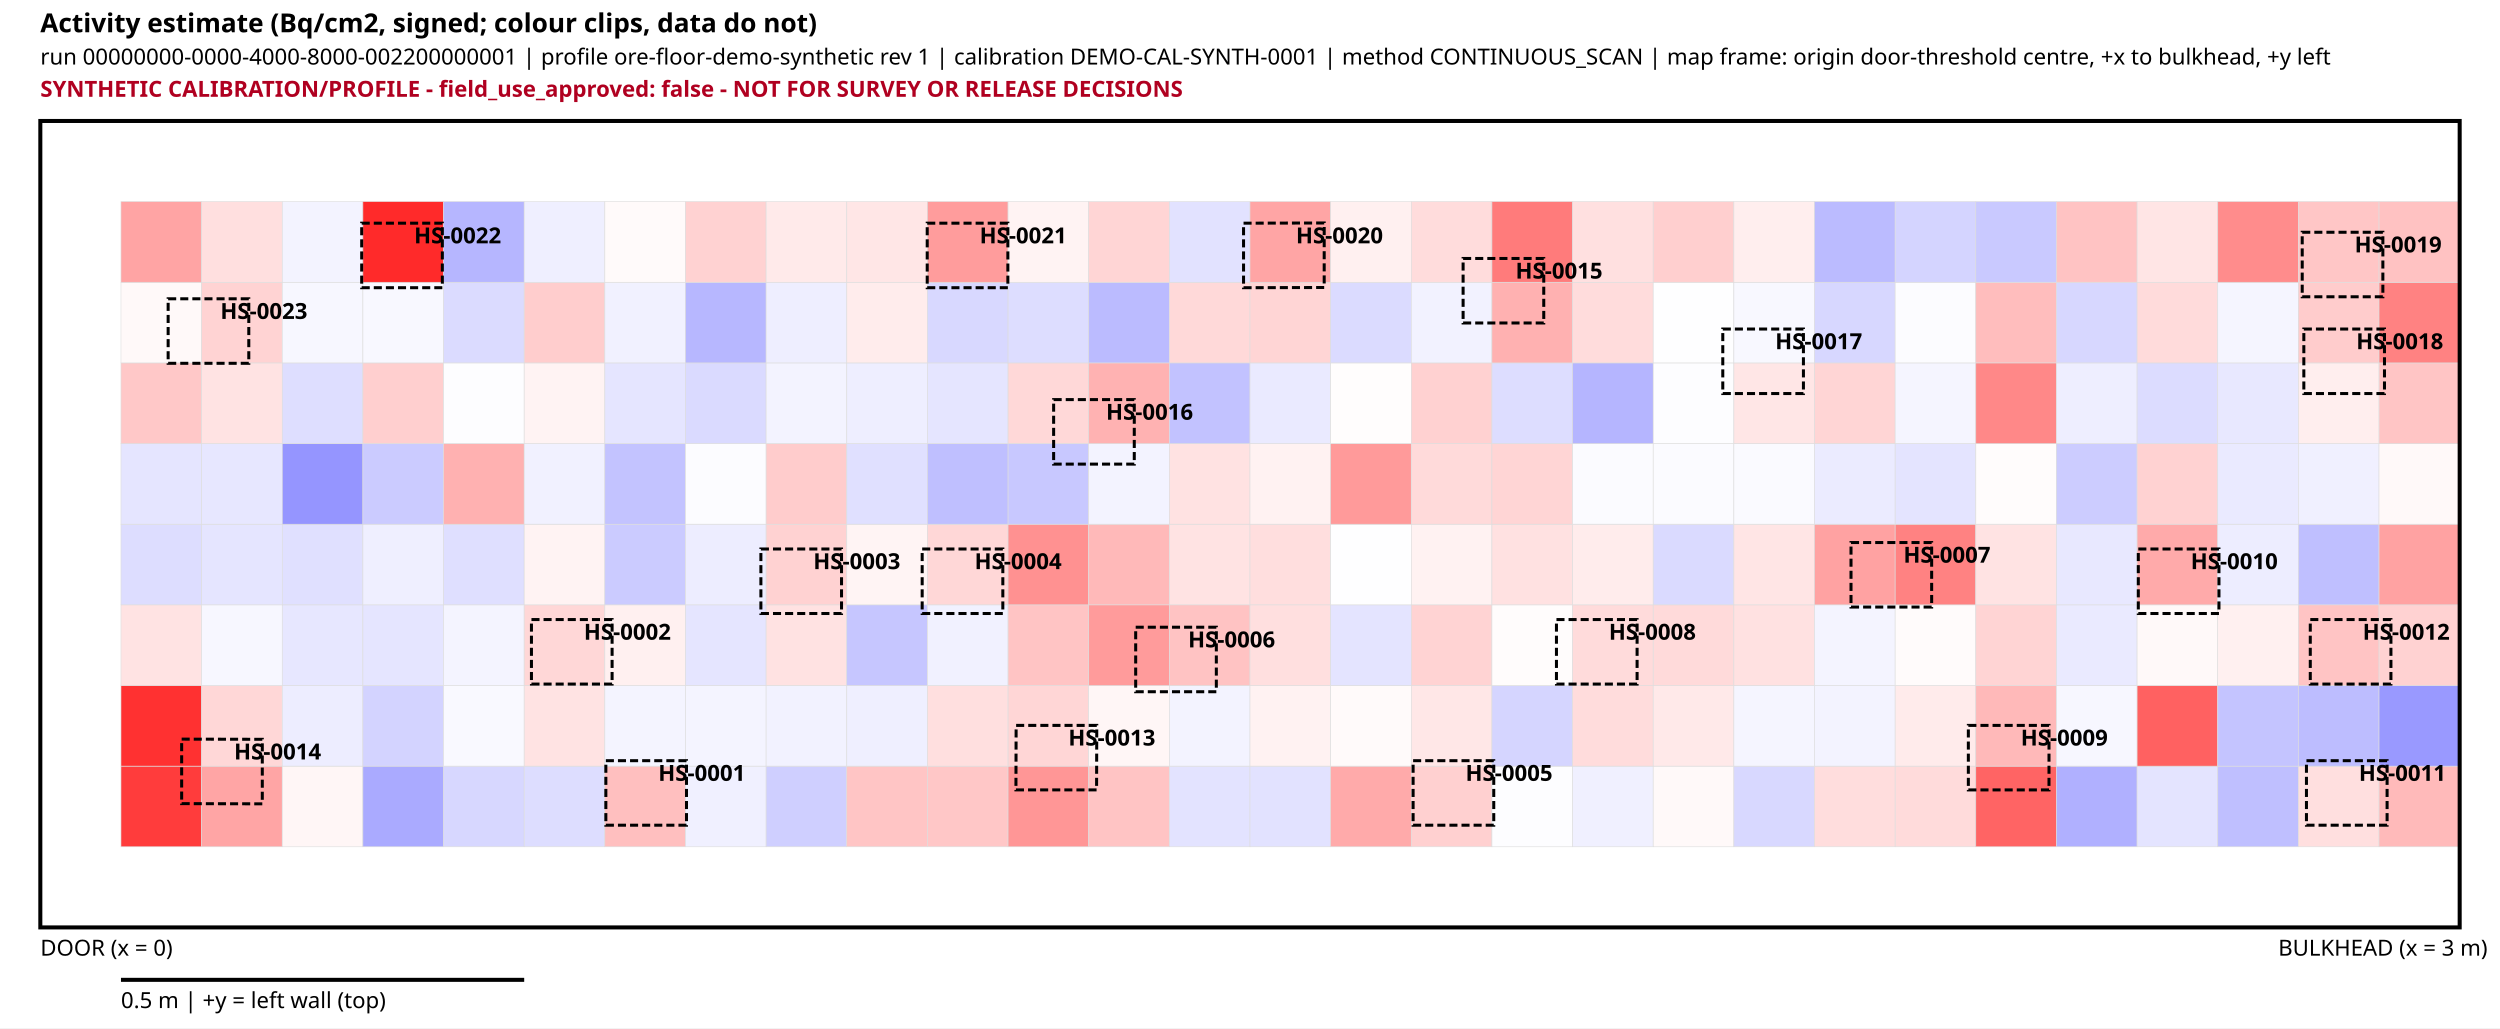
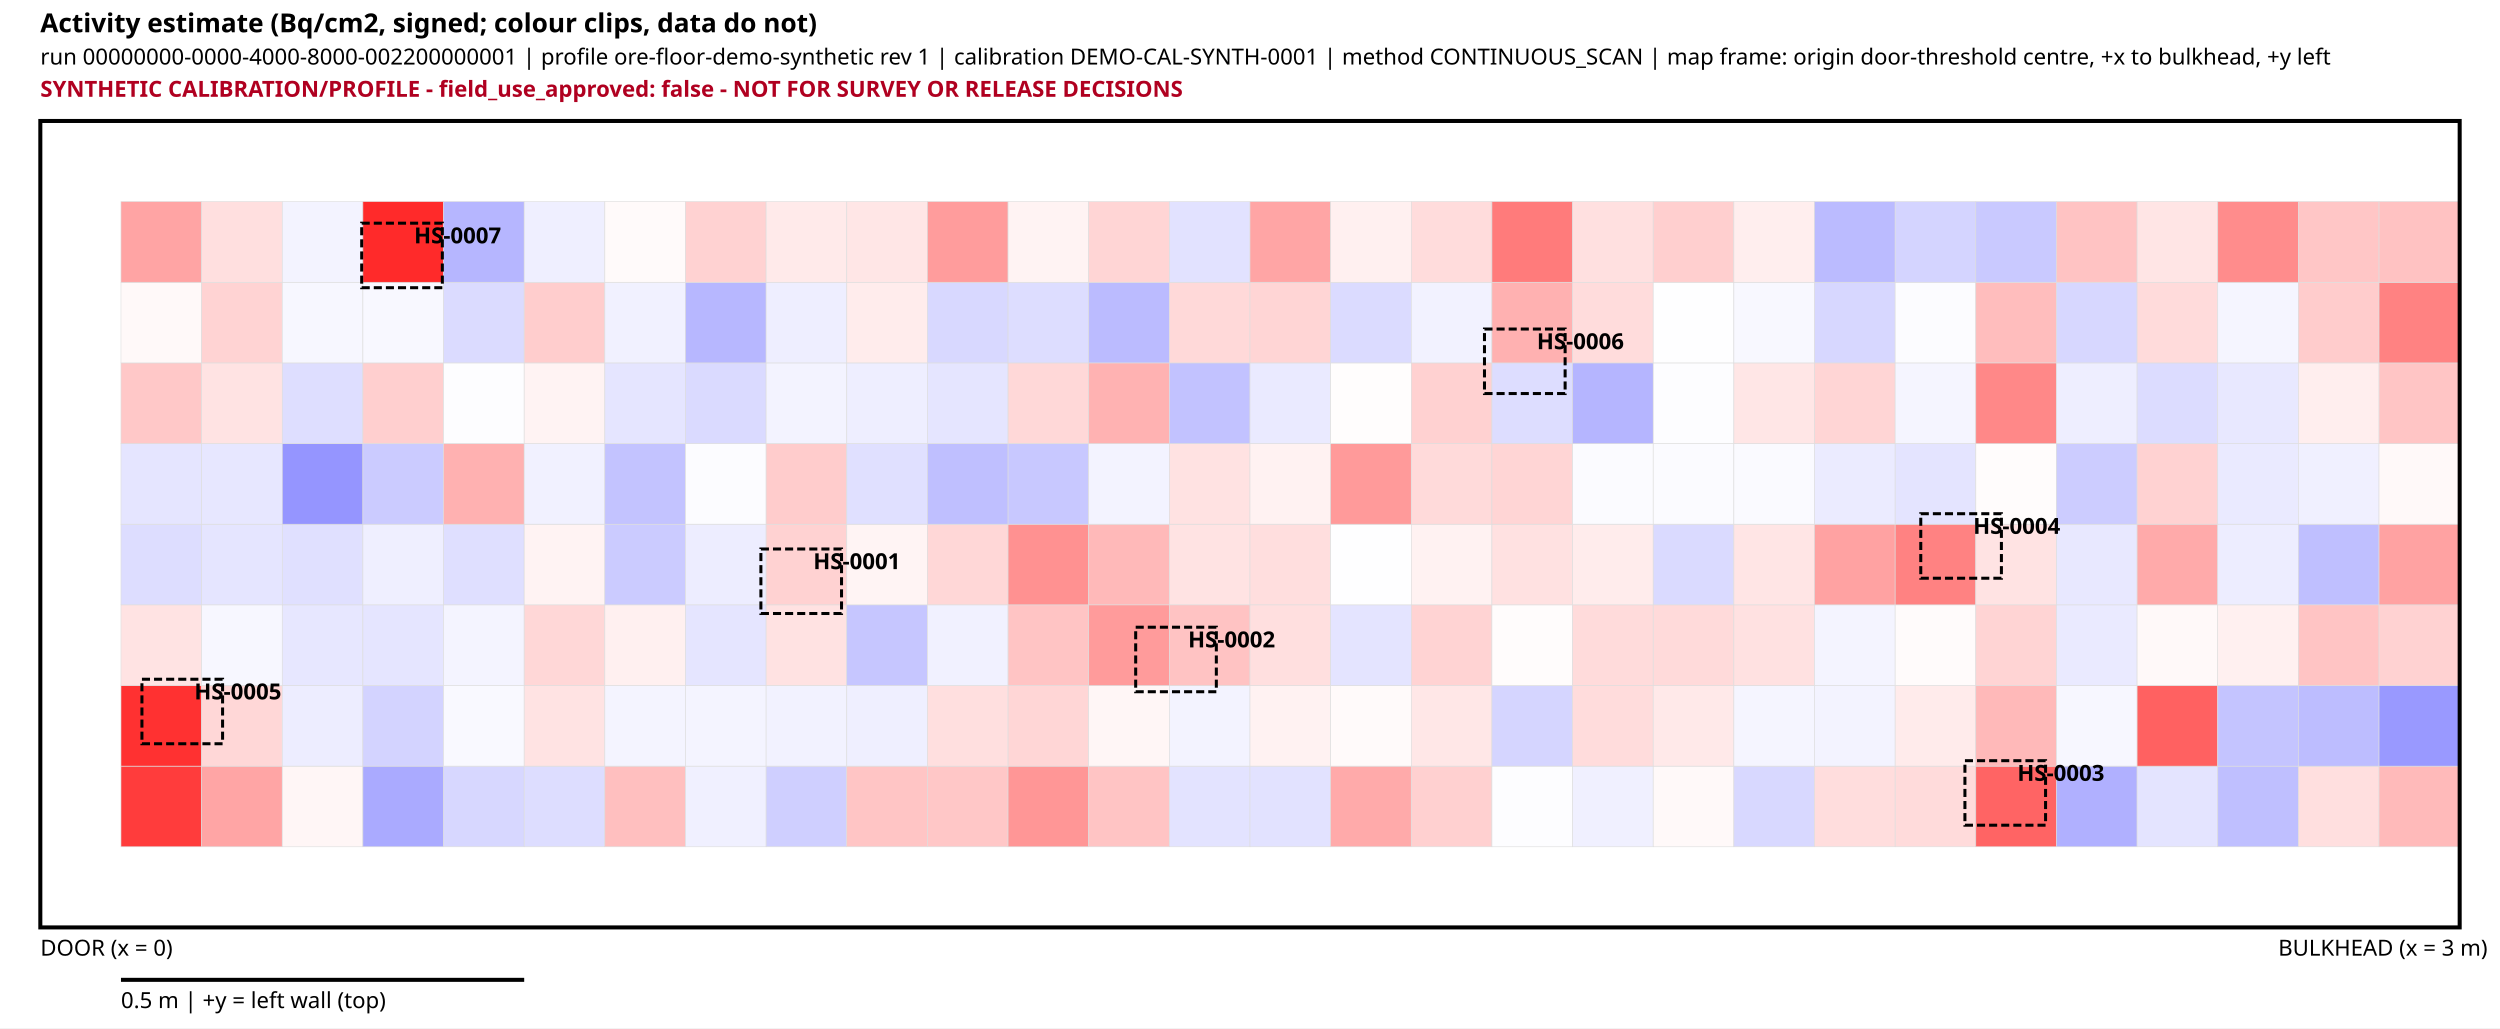
<svg xmlns="http://www.w3.org/2000/svg" width="1240" height="510" viewBox="0 0 1240 510" font-family="sans-serif" font-size="11">
  <defs>
    <pattern id="p-UNVISITED" width="8" height="8" patternUnits="userSpaceOnUse">
      <rect width="8" height="8" fill="#fff" />
      <path d="M0 8L8 0" stroke="#888" stroke-width="1" />
    </pattern>
    <pattern id="p-INVALID_DATA" width="8" height="8" patternUnits="userSpaceOnUse">
      <rect width="8" height="8" fill="#f6d5d5" />
      <path d="M0 0L8 8M0 8L8 0" stroke="#c83c3c" stroke-width="1" />
    </pattern>
    <pattern id="p-INSUFFICIENT_SENSITIVITY" width="6" height="6" patternUnits="userSpaceOnUse">
      <rect width="6" height="6" fill="#fdebc8" />
      <circle cx="3" cy="3" r="1.2" fill="#b9770e" />
    </pattern>
    <pattern id="p-BLOCKED" width="8" height="8" patternUnits="userSpaceOnUse">
      <rect width="8" height="8" fill="#e4dcf0" />
      <path d="M0 4H8" stroke="#785aa0" stroke-width="2" />
    </pattern>
    <pattern id="p-EXCLUDED" width="8" height="8" patternUnits="userSpaceOnUse">
      <rect width="8" height="8" fill="#5a5a5a" />
    </pattern>
    <pattern id="p-ACCEPTABLE" width="8" height="8" patternUnits="userSpaceOnUse">
      <rect width="8" height="8" fill="#2e8b57" />
    </pattern>
  </defs>
  <rect width="1240" height="510" fill="#fff" />
  <text x="20" y="16" font-size="13" font-weight="bold">Activity estimate (Bq/cm2, signed; colour clips, data do not)</text>
  <text x="20" y="32">run 00000000-0000-4000-8000-002200000001 | profile ore-floor-demo-synthetic rev 1 | calibration DEMO-CAL-SYNTH-0001 | method CONTINUOUS_SCAN | map frame: origin door-threshold centre, +x to bulkhead, +y left</text>
  <text x="20" y="48" fill="#b00020" font-weight="bold">SYNTHETIC CALIBRATION/PROFILE - field_use_approved: false - NOT FOR SURVEY OR RELEASE DECISIONS</text>
  <rect x="60.0" y="380.0" width="40.0" height="40.0" fill="rgb(255, 60, 60)" stroke="#ddd" stroke-width="0.3" />
  <rect x="100.0" y="380.0" width="40.0" height="40.0" fill="rgb(255, 165, 165)" stroke="#ddd" stroke-width="0.3" />
  <rect x="140.0" y="380.0" width="40.0" height="40.0" fill="rgb(255, 246, 246)" stroke="#ddd" stroke-width="0.3" />
  <rect x="180.0" y="380.0" width="40.0" height="40.0" fill="rgb(170, 170, 255)" stroke="#ddd" stroke-width="0.3" />
  <rect x="220.0" y="380.0" width="40.0" height="40.0" fill="rgb(215, 215, 255)" stroke="#ddd" stroke-width="0.3" />
  <rect x="260.0" y="380.0" width="40.0" height="40.0" fill="rgb(221, 221, 255)" stroke="#ddd" stroke-width="0.3" />
  <rect x="300.0" y="380.0" width="40.0" height="40.0" fill="rgb(255, 191, 191)" stroke="#ddd" stroke-width="0.3" />
  <rect x="340.0" y="380.0" width="40.0" height="40.0" fill="rgb(240, 240, 255)" stroke="#ddd" stroke-width="0.3" />
  <rect x="380.0" y="380.0" width="40.0" height="40.0" fill="rgb(207, 207, 255)" stroke="#ddd" stroke-width="0.3" />
  <rect x="420.0" y="380.0" width="40.0" height="40.0" fill="rgb(255, 197, 197)" stroke="#ddd" stroke-width="0.3" />
  <rect x="460.0" y="380.0" width="40.0" height="40.0" fill="rgb(255, 199, 199)" stroke="#ddd" stroke-width="0.3" />
  <rect x="500.0" y="380.0" width="40.0" height="40.0" fill="rgb(255, 150, 150)" stroke="#ddd" stroke-width="0.3" />
  <rect x="540.0" y="380.0" width="40.0" height="40.0" fill="rgb(255, 196, 196)" stroke="#ddd" stroke-width="0.3" />
  <rect x="580.0" y="380.0" width="40.0" height="40.0" fill="rgb(227, 227, 255)" stroke="#ddd" stroke-width="0.3" />
  <rect x="620.0" y="380.0" width="40.0" height="40.0" fill="rgb(226, 226, 255)" stroke="#ddd" stroke-width="0.3" />
  <rect x="660.0" y="380.0" width="40.0" height="40.0" fill="rgb(255, 170, 170)" stroke="#ddd" stroke-width="0.3" />
  <rect x="700.0" y="380.0" width="40.0" height="40.0" fill="rgb(255, 208, 208)" stroke="#ddd" stroke-width="0.3" />
  <rect x="740.0" y="380.0" width="40.0" height="40.0" fill="rgb(253, 253, 255)" stroke="#ddd" stroke-width="0.3" />
  <rect x="780.0" y="380.0" width="40.0" height="40.0" fill="rgb(240, 240, 255)" stroke="#ddd" stroke-width="0.3" />
  <rect x="820.0" y="380.0" width="40.0" height="40.0" fill="rgb(255, 249, 249)" stroke="#ddd" stroke-width="0.3" />
  <rect x="860.0" y="380.0" width="40.0" height="40.0" fill="rgb(216, 216, 255)" stroke="#ddd" stroke-width="0.3" />
  <rect x="900.0" y="380.0" width="40.0" height="40.0" fill="rgb(255, 221, 221)" stroke="#ddd" stroke-width="0.3" />
  <rect x="940.0" y="380.0" width="40.0" height="40.0" fill="rgb(255, 219, 219)" stroke="#ddd" stroke-width="0.3" />
  <rect x="980.0" y="380.0" width="40.0" height="40.0" fill="rgb(255, 100, 100)" stroke="#ddd" stroke-width="0.3" />
  <rect x="1020.0" y="380.0" width="40.0" height="40.0" fill="rgb(176, 176, 255)" stroke="#ddd" stroke-width="0.3" />
  <rect x="1060.0" y="380.0" width="40.0" height="40.0" fill="rgb(228, 228, 255)" stroke="#ddd" stroke-width="0.3" />
  <rect x="1100.0" y="380.0" width="40.0" height="40.0" fill="rgb(191, 191, 255)" stroke="#ddd" stroke-width="0.3" />
  <rect x="1140.0" y="380.0" width="40.0" height="40.0" fill="rgb(255, 223, 223)" stroke="#ddd" stroke-width="0.3" />
  <rect x="1180.0" y="380.0" width="40.0" height="40.0" fill="rgb(255, 186, 186)" stroke="#ddd" stroke-width="0.3" />
  <rect x="60.0" y="340.0" width="40.0" height="40.0" fill="rgb(255, 49, 49)" stroke="#ddd" stroke-width="0.3" />
  <rect x="100.0" y="340.0" width="40.0" height="40.0" fill="rgb(255, 215, 215)" stroke="#ddd" stroke-width="0.3" />
  <rect x="140.0" y="340.0" width="40.0" height="40.0" fill="rgb(237, 237, 255)" stroke="#ddd" stroke-width="0.3" />
  <rect x="180.0" y="340.0" width="40.0" height="40.0" fill="rgb(211, 211, 255)" stroke="#ddd" stroke-width="0.3" />
  <rect x="220.0" y="340.0" width="40.0" height="40.0" fill="rgb(249, 249, 255)" stroke="#ddd" stroke-width="0.3" />
  <rect x="260.0" y="340.0" width="40.0" height="40.0" fill="rgb(255, 227, 227)" stroke="#ddd" stroke-width="0.3" />
  <rect x="300.0" y="340.0" width="40.0" height="40.0" fill="rgb(244, 244, 255)" stroke="#ddd" stroke-width="0.3" />
  <rect x="340.0" y="340.0" width="40.0" height="40.0" fill="rgb(244, 244, 255)" stroke="#ddd" stroke-width="0.3" />
  <rect x="380.0" y="340.0" width="40.0" height="40.0" fill="rgb(242, 242, 255)" stroke="#ddd" stroke-width="0.3" />
  <rect x="420.0" y="340.0" width="40.0" height="40.0" fill="rgb(239, 239, 255)" stroke="#ddd" stroke-width="0.3" />
  <rect x="460.0" y="340.0" width="40.0" height="40.0" fill="rgb(255, 223, 223)" stroke="#ddd" stroke-width="0.3" />
  <rect x="500.0" y="340.0" width="40.0" height="40.0" fill="rgb(255, 214, 214)" stroke="#ddd" stroke-width="0.3" />
  <rect x="540.0" y="340.0" width="40.0" height="40.0" fill="rgb(255, 246, 246)" stroke="#ddd" stroke-width="0.3" />
  <rect x="580.0" y="340.0" width="40.0" height="40.0" fill="rgb(243, 243, 255)" stroke="#ddd" stroke-width="0.3" />
  <rect x="620.0" y="340.0" width="40.0" height="40.0" fill="rgb(255, 242, 242)" stroke="#ddd" stroke-width="0.3" />
  <rect x="660.0" y="340.0" width="40.0" height="40.0" fill="rgb(255, 250, 250)" stroke="#ddd" stroke-width="0.3" />
  <rect x="700.0" y="340.0" width="40.0" height="40.0" fill="rgb(255, 231, 231)" stroke="#ddd" stroke-width="0.3" />
  <rect x="740.0" y="340.0" width="40.0" height="40.0" fill="rgb(213, 213, 255)" stroke="#ddd" stroke-width="0.3" />
  <rect x="780.0" y="340.0" width="40.0" height="40.0" fill="rgb(255, 220, 220)" stroke="#ddd" stroke-width="0.3" />
  <rect x="820.0" y="340.0" width="40.0" height="40.0" fill="rgb(255, 233, 233)" stroke="#ddd" stroke-width="0.3" />
  <rect x="860.0" y="340.0" width="40.0" height="40.0" fill="rgb(245, 245, 255)" stroke="#ddd" stroke-width="0.3" />
  <rect x="900.0" y="340.0" width="40.0" height="40.0" fill="rgb(243, 243, 255)" stroke="#ddd" stroke-width="0.3" />
  <rect x="940.0" y="340.0" width="40.0" height="40.0" fill="rgb(255, 235, 235)" stroke="#ddd" stroke-width="0.3" />
  <rect x="980.0" y="340.0" width="40.0" height="40.0" fill="rgb(255, 185, 185)" stroke="#ddd" stroke-width="0.3" />
  <rect x="1020.0" y="340.0" width="40.0" height="40.0" fill="rgb(247, 247, 255)" stroke="#ddd" stroke-width="0.3" />
  <rect x="1060.0" y="340.0" width="40.0" height="40.0" fill="rgb(255, 97, 97)" stroke="#ddd" stroke-width="0.3" />
  <rect x="1100.0" y="340.0" width="40.0" height="40.0" fill="rgb(196, 196, 255)" stroke="#ddd" stroke-width="0.3" />
  <rect x="1140.0" y="340.0" width="40.0" height="40.0" fill="rgb(189, 189, 255)" stroke="#ddd" stroke-width="0.3" />
  <rect x="1180.0" y="340.0" width="40.0" height="40.0" fill="rgb(153, 153, 255)" stroke="#ddd" stroke-width="0.3" />
  <rect x="60.0" y="300.0" width="40.0" height="40.0" fill="rgb(255, 227, 227)" stroke="#ddd" stroke-width="0.3" />
  <rect x="100.0" y="300.0" width="40.0" height="40.0" fill="rgb(247, 247, 255)" stroke="#ddd" stroke-width="0.3" />
  <rect x="140.0" y="300.0" width="40.0" height="40.0" fill="rgb(231, 231, 255)" stroke="#ddd" stroke-width="0.3" />
  <rect x="180.0" y="300.0" width="40.0" height="40.0" fill="rgb(229, 229, 255)" stroke="#ddd" stroke-width="0.3" />
  <rect x="220.0" y="300.0" width="40.0" height="40.0" fill="rgb(244, 244, 255)" stroke="#ddd" stroke-width="0.3" />
  <rect x="260.0" y="300.0" width="40.0" height="40.0" fill="rgb(255, 215, 215)" stroke="#ddd" stroke-width="0.3" />
  <rect x="300.0" y="300.0" width="40.0" height="40.0" fill="rgb(255, 240, 240)" stroke="#ddd" stroke-width="0.3" />
  <rect x="340.0" y="300.0" width="40.0" height="40.0" fill="rgb(229, 229, 255)" stroke="#ddd" stroke-width="0.3" />
  <rect x="380.0" y="300.0" width="40.0" height="40.0" fill="rgb(255, 226, 226)" stroke="#ddd" stroke-width="0.3" />
  <rect x="420.0" y="300.0" width="40.0" height="40.0" fill="rgb(198, 198, 255)" stroke="#ddd" stroke-width="0.3" />
  <rect x="460.0" y="300.0" width="40.0" height="40.0" fill="rgb(241, 241, 255)" stroke="#ddd" stroke-width="0.3" />
  <rect x="500.0" y="300.0" width="40.0" height="40.0" fill="rgb(255, 196, 196)" stroke="#ddd" stroke-width="0.3" />
  <rect x="540.0" y="300.0" width="40.0" height="40.0" fill="rgb(255, 155, 155)" stroke="#ddd" stroke-width="0.3" />
  <rect x="580.0" y="300.0" width="40.0" height="40.0" fill="rgb(255, 195, 195)" stroke="#ddd" stroke-width="0.3" />
  <rect x="620.0" y="300.0" width="40.0" height="40.0" fill="rgb(255, 223, 223)" stroke="#ddd" stroke-width="0.3" />
  <rect x="660.0" y="300.0" width="40.0" height="40.0" fill="rgb(228, 228, 255)" stroke="#ddd" stroke-width="0.3" />
  <rect x="700.0" y="300.0" width="40.0" height="40.0" fill="rgb(255, 211, 211)" stroke="#ddd" stroke-width="0.3" />
  <rect x="740.0" y="300.0" width="40.0" height="40.0" fill="rgb(255, 252, 252)" stroke="#ddd" stroke-width="0.3" />
  <rect x="780.0" y="300.0" width="40.0" height="40.0" fill="rgb(255, 219, 219)" stroke="#ddd" stroke-width="0.3" />
  <rect x="820.0" y="300.0" width="40.0" height="40.0" fill="rgb(255, 218, 218)" stroke="#ddd" stroke-width="0.3" />
  <rect x="860.0" y="300.0" width="40.0" height="40.0" fill="rgb(255, 225, 225)" stroke="#ddd" stroke-width="0.3" />
  <rect x="900.0" y="300.0" width="40.0" height="40.0" fill="rgb(244, 244, 255)" stroke="#ddd" stroke-width="0.3" />
  <rect x="940.0" y="300.0" width="40.0" height="40.0" fill="rgb(255, 251, 251)" stroke="#ddd" stroke-width="0.3" />
  <rect x="980.0" y="300.0" width="40.0" height="40.0" fill="rgb(255, 212, 212)" stroke="#ddd" stroke-width="0.3" />
  <rect x="1020.0" y="300.0" width="40.0" height="40.0" fill="rgb(234, 234, 255)" stroke="#ddd" stroke-width="0.3" />
  <rect x="1060.0" y="300.0" width="40.0" height="40.0" fill="rgb(255, 249, 249)" stroke="#ddd" stroke-width="0.3" />
  <rect x="1100.0" y="300.0" width="40.0" height="40.0" fill="rgb(255, 240, 240)" stroke="#ddd" stroke-width="0.3" />
  <rect x="1140.0" y="300.0" width="40.0" height="40.0" fill="rgb(255, 196, 196)" stroke="#ddd" stroke-width="0.3" />
  <rect x="1180.0" y="300.0" width="40.0" height="40.0" fill="rgb(255, 210, 210)" stroke="#ddd" stroke-width="0.3" />
  <rect x="60.0" y="260.0" width="40.0" height="40.0" fill="rgb(221, 221, 255)" stroke="#ddd" stroke-width="0.3" />
  <rect x="100.0" y="260.0" width="40.0" height="40.0" fill="rgb(229, 229, 255)" stroke="#ddd" stroke-width="0.3" />
  <rect x="140.0" y="260.0" width="40.0" height="40.0" fill="rgb(224, 224, 255)" stroke="#ddd" stroke-width="0.3" />
  <rect x="180.0" y="260.0" width="40.0" height="40.0" fill="rgb(239, 239, 255)" stroke="#ddd" stroke-width="0.3" />
  <rect x="220.0" y="260.0" width="40.0" height="40.0" fill="rgb(223, 223, 255)" stroke="#ddd" stroke-width="0.3" />
  <rect x="260.0" y="260.0" width="40.0" height="40.0" fill="rgb(255, 243, 243)" stroke="#ddd" stroke-width="0.3" />
  <rect x="300.0" y="260.0" width="40.0" height="40.0" fill="rgb(203, 203, 255)" stroke="#ddd" stroke-width="0.3" />
  <rect x="340.0" y="260.0" width="40.0" height="40.0" fill="rgb(237, 237, 255)" stroke="#ddd" stroke-width="0.3" />
  <rect x="380.0" y="260.0" width="40.0" height="40.0" fill="rgb(255, 210, 210)" stroke="#ddd" stroke-width="0.3" />
  <rect x="420.0" y="260.0" width="40.0" height="40.0" fill="rgb(255, 244, 244)" stroke="#ddd" stroke-width="0.3" />
  <rect x="460.0" y="260.0" width="40.0" height="40.0" fill="rgb(255, 215, 215)" stroke="#ddd" stroke-width="0.3" />
  <rect x="500.0" y="260.0" width="40.0" height="40.0" fill="rgb(255, 145, 145)" stroke="#ddd" stroke-width="0.3" />
  <rect x="540.0" y="260.0" width="40.0" height="40.0" fill="rgb(255, 185, 185)" stroke="#ddd" stroke-width="0.3" />
  <rect x="580.0" y="260.0" width="40.0" height="40.0" fill="rgb(255, 227, 227)" stroke="#ddd" stroke-width="0.3" />
  <rect x="620.0" y="260.0" width="40.0" height="40.0" fill="rgb(255, 222, 222)" stroke="#ddd" stroke-width="0.3" />
  <rect x="660.0" y="260.0" width="40.0" height="40.0" fill="rgb(254, 254, 255)" stroke="#ddd" stroke-width="0.3" />
  <rect x="700.0" y="260.0" width="40.0" height="40.0" fill="rgb(255, 242, 242)" stroke="#ddd" stroke-width="0.3" />
  <rect x="740.0" y="260.0" width="40.0" height="40.0" fill="rgb(255, 225, 225)" stroke="#ddd" stroke-width="0.3" />
  <rect x="780.0" y="260.0" width="40.0" height="40.0" fill="rgb(255, 236, 236)" stroke="#ddd" stroke-width="0.3" />
  <rect x="820.0" y="260.0" width="40.0" height="40.0" fill="rgb(218, 218, 255)" stroke="#ddd" stroke-width="0.3" />
  <rect x="860.0" y="260.0" width="40.0" height="40.0" fill="rgb(255, 229, 229)" stroke="#ddd" stroke-width="0.3" />
  <rect x="900.0" y="260.0" width="40.0" height="40.0" fill="rgb(255, 162, 162)" stroke="#ddd" stroke-width="0.3" />
  <rect x="940.0" y="260.0" width="40.0" height="40.0" fill="rgb(255, 130, 130)" stroke="#ddd" stroke-width="0.3" />
  <rect x="980.0" y="260.0" width="40.0" height="40.0" fill="rgb(255, 227, 227)" stroke="#ddd" stroke-width="0.3" />
  <rect x="1020.0" y="260.0" width="40.0" height="40.0" fill="rgb(232, 232, 255)" stroke="#ddd" stroke-width="0.3" />
  <rect x="1060.0" y="260.0" width="40.0" height="40.0" fill="rgb(255, 170, 170)" stroke="#ddd" stroke-width="0.3" />
  <rect x="1100.0" y="260.0" width="40.0" height="40.0" fill="rgb(237, 237, 255)" stroke="#ddd" stroke-width="0.3" />
  <rect x="1140.0" y="260.0" width="40.0" height="40.0" fill="rgb(191, 191, 255)" stroke="#ddd" stroke-width="0.3" />
  <rect x="1180.0" y="260.0" width="40.0" height="40.0" fill="rgb(255, 162, 162)" stroke="#ddd" stroke-width="0.3" />
  <rect x="60.0" y="220.0" width="40.0" height="40.0" fill="rgb(229, 229, 255)" stroke="#ddd" stroke-width="0.3" />
  <rect x="100.0" y="220.0" width="40.0" height="40.0" fill="rgb(231, 231, 255)" stroke="#ddd" stroke-width="0.3" />
  <rect x="140.0" y="220.0" width="40.0" height="40.0" fill="rgb(149, 149, 255)" stroke="#ddd" stroke-width="0.3" />
  <rect x="180.0" y="220.0" width="40.0" height="40.0" fill="rgb(203, 203, 255)" stroke="#ddd" stroke-width="0.3" />
  <rect x="220.0" y="220.0" width="40.0" height="40.0" fill="rgb(255, 177, 177)" stroke="#ddd" stroke-width="0.3" />
  <rect x="260.0" y="220.0" width="40.0" height="40.0" fill="rgb(241, 241, 255)" stroke="#ddd" stroke-width="0.3" />
  <rect x="300.0" y="220.0" width="40.0" height="40.0" fill="rgb(195, 195, 255)" stroke="#ddd" stroke-width="0.3" />
  <rect x="340.0" y="220.0" width="40.0" height="40.0" fill="rgb(252, 252, 255)" stroke="#ddd" stroke-width="0.3" />
  <rect x="380.0" y="220.0" width="40.0" height="40.0" fill="rgb(255, 204, 204)" stroke="#ddd" stroke-width="0.3" />
  <rect x="420.0" y="220.0" width="40.0" height="40.0" fill="rgb(224, 224, 255)" stroke="#ddd" stroke-width="0.3" />
  <rect x="460.0" y="220.0" width="40.0" height="40.0" fill="rgb(191, 191, 255)" stroke="#ddd" stroke-width="0.3" />
  <rect x="500.0" y="220.0" width="40.0" height="40.0" fill="rgb(200, 200, 255)" stroke="#ddd" stroke-width="0.3" />
  <rect x="540.0" y="220.0" width="40.0" height="40.0" fill="rgb(243, 243, 255)" stroke="#ddd" stroke-width="0.3" />
  <rect x="580.0" y="220.0" width="40.0" height="40.0" fill="rgb(255, 226, 226)" stroke="#ddd" stroke-width="0.3" />
  <rect x="620.0" y="220.0" width="40.0" height="40.0" fill="rgb(255, 242, 242)" stroke="#ddd" stroke-width="0.3" />
  <rect x="660.0" y="220.0" width="40.0" height="40.0" fill="rgb(255, 154, 154)" stroke="#ddd" stroke-width="0.3" />
  <rect x="700.0" y="220.0" width="40.0" height="40.0" fill="rgb(255, 218, 218)" stroke="#ddd" stroke-width="0.3" />
  <rect x="740.0" y="220.0" width="40.0" height="40.0" fill="rgb(255, 213, 213)" stroke="#ddd" stroke-width="0.3" />
  <rect x="780.0" y="220.0" width="40.0" height="40.0" fill="rgb(251, 251, 255)" stroke="#ddd" stroke-width="0.3" />
  <rect x="820.0" y="220.0" width="40.0" height="40.0" fill="rgb(251, 251, 255)" stroke="#ddd" stroke-width="0.3" />
  <rect x="860.0" y="220.0" width="40.0" height="40.0" fill="rgb(250, 250, 255)" stroke="#ddd" stroke-width="0.3" />
  <rect x="900.0" y="220.0" width="40.0" height="40.0" fill="rgb(235, 235, 255)" stroke="#ddd" stroke-width="0.3" />
  <rect x="940.0" y="220.0" width="40.0" height="40.0" fill="rgb(228, 228, 255)" stroke="#ddd" stroke-width="0.3" />
  <rect x="980.0" y="220.0" width="40.0" height="40.0" fill="rgb(255, 252, 252)" stroke="#ddd" stroke-width="0.3" />
  <rect x="1020.0" y="220.0" width="40.0" height="40.0" fill="rgb(204, 204, 255)" stroke="#ddd" stroke-width="0.3" />
  <rect x="1060.0" y="220.0" width="40.0" height="40.0" fill="rgb(255, 210, 210)" stroke="#ddd" stroke-width="0.3" />
  <rect x="1100.0" y="220.0" width="40.0" height="40.0" fill="rgb(234, 234, 255)" stroke="#ddd" stroke-width="0.3" />
  <rect x="1140.0" y="220.0" width="40.0" height="40.0" fill="rgb(240, 240, 255)" stroke="#ddd" stroke-width="0.3" />
  <rect x="1180.0" y="220.0" width="40.0" height="40.0" fill="rgb(255, 249, 249)" stroke="#ddd" stroke-width="0.3" />
  <rect x="60.0" y="180.0" width="40.0" height="40.0" fill="rgb(255, 200, 200)" stroke="#ddd" stroke-width="0.3" />
  <rect x="100.0" y="180.0" width="40.0" height="40.0" fill="rgb(255, 227, 227)" stroke="#ddd" stroke-width="0.3" />
  <rect x="140.0" y="180.0" width="40.0" height="40.0" fill="rgb(222, 222, 255)" stroke="#ddd" stroke-width="0.3" />
  <rect x="180.0" y="180.0" width="40.0" height="40.0" fill="rgb(255, 207, 207)" stroke="#ddd" stroke-width="0.3" />
  <rect x="220.0" y="180.0" width="40.0" height="40.0" fill="rgb(253, 253, 255)" stroke="#ddd" stroke-width="0.3" />
  <rect x="260.0" y="180.0" width="40.0" height="40.0" fill="rgb(255, 243, 243)" stroke="#ddd" stroke-width="0.3" />
  <rect x="300.0" y="180.0" width="40.0" height="40.0" fill="rgb(229, 229, 255)" stroke="#ddd" stroke-width="0.3" />
  <rect x="340.0" y="180.0" width="40.0" height="40.0" fill="rgb(218, 218, 255)" stroke="#ddd" stroke-width="0.3" />
  <rect x="380.0" y="180.0" width="40.0" height="40.0" fill="rgb(243, 243, 255)" stroke="#ddd" stroke-width="0.3" />
  <rect x="420.0" y="180.0" width="40.0" height="40.0" fill="rgb(238, 238, 255)" stroke="#ddd" stroke-width="0.3" />
  <rect x="460.0" y="180.0" width="40.0" height="40.0" fill="rgb(229, 229, 255)" stroke="#ddd" stroke-width="0.3" />
  <rect x="500.0" y="180.0" width="40.0" height="40.0" fill="rgb(255, 216, 216)" stroke="#ddd" stroke-width="0.3" />
  <rect x="540.0" y="180.0" width="40.0" height="40.0" fill="rgb(255, 178, 178)" stroke="#ddd" stroke-width="0.3" />
  <rect x="580.0" y="180.0" width="40.0" height="40.0" fill="rgb(194, 194, 255)" stroke="#ddd" stroke-width="0.3" />
  <rect x="620.0" y="180.0" width="40.0" height="40.0" fill="rgb(234, 234, 255)" stroke="#ddd" stroke-width="0.3" />
  <rect x="660.0" y="180.0" width="40.0" height="40.0" fill="rgb(255, 253, 253)" stroke="#ddd" stroke-width="0.3" />
  <rect x="700.0" y="180.0" width="40.0" height="40.0" fill="rgb(255, 209, 209)" stroke="#ddd" stroke-width="0.3" />
  <rect x="740.0" y="180.0" width="40.0" height="40.0" fill="rgb(221, 221, 255)" stroke="#ddd" stroke-width="0.3" />
  <rect x="780.0" y="180.0" width="40.0" height="40.0" fill="rgb(181, 181, 255)" stroke="#ddd" stroke-width="0.3" />
  <rect x="820.0" y="180.0" width="40.0" height="40.0" fill="rgb(253, 253, 255)" stroke="#ddd" stroke-width="0.3" />
  <rect x="860.0" y="180.0" width="40.0" height="40.0" fill="rgb(255, 230, 230)" stroke="#ddd" stroke-width="0.3" />
  <rect x="900.0" y="180.0" width="40.0" height="40.0" fill="rgb(255, 213, 213)" stroke="#ddd" stroke-width="0.3" />
  <rect x="940.0" y="180.0" width="40.0" height="40.0" fill="rgb(245, 245, 255)" stroke="#ddd" stroke-width="0.3" />
  <rect x="980.0" y="180.0" width="40.0" height="40.0" fill="rgb(255, 136, 136)" stroke="#ddd" stroke-width="0.3" />
  <rect x="1020.0" y="180.0" width="40.0" height="40.0" fill="rgb(238, 238, 255)" stroke="#ddd" stroke-width="0.3" />
  <rect x="1060.0" y="180.0" width="40.0" height="40.0" fill="rgb(220, 220, 255)" stroke="#ddd" stroke-width="0.3" />
  <rect x="1100.0" y="180.0" width="40.0" height="40.0" fill="rgb(232, 232, 255)" stroke="#ddd" stroke-width="0.3" />
  <rect x="1140.0" y="180.0" width="40.0" height="40.0" fill="rgb(255, 238, 238)" stroke="#ddd" stroke-width="0.3" />
  <rect x="1180.0" y="180.0" width="40.0" height="40.0" fill="rgb(255, 197, 197)" stroke="#ddd" stroke-width="0.3" />
  <rect x="60.0" y="140.0" width="40.0" height="40.0" fill="rgb(255, 249, 249)" stroke="#ddd" stroke-width="0.3" />
  <rect x="100.0" y="140.0" width="40.0" height="40.0" fill="rgb(255, 211, 211)" stroke="#ddd" stroke-width="0.3" />
  <rect x="140.0" y="140.0" width="40.0" height="40.0" fill="rgb(247, 247, 255)" stroke="#ddd" stroke-width="0.3" />
  <rect x="180.0" y="140.0" width="40.0" height="40.0" fill="rgb(248, 248, 255)" stroke="#ddd" stroke-width="0.3" />
  <rect x="220.0" y="140.0" width="40.0" height="40.0" fill="rgb(219, 219, 255)" stroke="#ddd" stroke-width="0.3" />
  <rect x="260.0" y="140.0" width="40.0" height="40.0" fill="rgb(255, 205, 205)" stroke="#ddd" stroke-width="0.3" />
  <rect x="300.0" y="140.0" width="40.0" height="40.0" fill="rgb(241, 241, 255)" stroke="#ddd" stroke-width="0.3" />
  <rect x="340.0" y="140.0" width="40.0" height="40.0" fill="rgb(183, 183, 255)" stroke="#ddd" stroke-width="0.3" />
  <rect x="380.0" y="140.0" width="40.0" height="40.0" fill="rgb(238, 238, 255)" stroke="#ddd" stroke-width="0.3" />
  <rect x="420.0" y="140.0" width="40.0" height="40.0" fill="rgb(255, 236, 236)" stroke="#ddd" stroke-width="0.3" />
  <rect x="460.0" y="140.0" width="40.0" height="40.0" fill="rgb(216, 216, 255)" stroke="#ddd" stroke-width="0.3" />
  <rect x="500.0" y="140.0" width="40.0" height="40.0" fill="rgb(221, 221, 255)" stroke="#ddd" stroke-width="0.3" />
  <rect x="540.0" y="140.0" width="40.0" height="40.0" fill="rgb(187, 187, 255)" stroke="#ddd" stroke-width="0.3" />
  <rect x="580.0" y="140.0" width="40.0" height="40.0" fill="rgb(255, 217, 217)" stroke="#ddd" stroke-width="0.3" />
  <rect x="620.0" y="140.0" width="40.0" height="40.0" fill="rgb(255, 213, 213)" stroke="#ddd" stroke-width="0.3" />
  <rect x="660.0" y="140.0" width="40.0" height="40.0" fill="rgb(219, 219, 255)" stroke="#ddd" stroke-width="0.3" />
  <rect x="700.0" y="140.0" width="40.0" height="40.0" fill="rgb(242, 242, 255)" stroke="#ddd" stroke-width="0.3" />
  <rect x="740.0" y="140.0" width="40.0" height="40.0" fill="rgb(255, 177, 177)" stroke="#ddd" stroke-width="0.3" />
  <rect x="780.0" y="140.0" width="40.0" height="40.0" fill="rgb(255, 220, 220)" stroke="#ddd" stroke-width="0.3" />
  <rect x="820.0" y="140.0" width="40.0" height="40.0" fill="rgb(254, 254, 255)" stroke="#ddd" stroke-width="0.3" />
  <rect x="860.0" y="140.0" width="40.0" height="40.0" fill="rgb(248, 248, 255)" stroke="#ddd" stroke-width="0.3" />
  <rect x="900.0" y="140.0" width="40.0" height="40.0" fill="rgb(215, 215, 255)" stroke="#ddd" stroke-width="0.3" />
  <rect x="940.0" y="140.0" width="40.0" height="40.0" fill="rgb(252, 252, 255)" stroke="#ddd" stroke-width="0.3" />
  <rect x="980.0" y="140.0" width="40.0" height="40.0" fill="rgb(255, 189, 189)" stroke="#ddd" stroke-width="0.3" />
  <rect x="1020.0" y="140.0" width="40.0" height="40.0" fill="rgb(215, 215, 255)" stroke="#ddd" stroke-width="0.3" />
  <rect x="1060.0" y="140.0" width="40.0" height="40.0" fill="rgb(255, 219, 219)" stroke="#ddd" stroke-width="0.3" />
  <rect x="1100.0" y="140.0" width="40.0" height="40.0" fill="rgb(245, 245, 255)" stroke="#ddd" stroke-width="0.3" />
  <rect x="1140.0" y="140.0" width="40.0" height="40.0" fill="rgb(255, 204, 204)" stroke="#ddd" stroke-width="0.3" />
  <rect x="1180.0" y="140.0" width="40.0" height="40.0" fill="rgb(255, 130, 130)" stroke="#ddd" stroke-width="0.3" />
  <rect x="60.0" y="100.0" width="40.0" height="40.0" fill="rgb(255, 164, 164)" stroke="#ddd" stroke-width="0.3" />
  <rect x="100.0" y="100.0" width="40.0" height="40.0" fill="rgb(255, 223, 223)" stroke="#ddd" stroke-width="0.3" />
  <rect x="140.0" y="100.0" width="40.0" height="40.0" fill="rgb(243, 243, 255)" stroke="#ddd" stroke-width="0.3" />
  <rect x="180.0" y="100.0" width="40.0" height="40.0" fill="rgb(255, 42, 42)" stroke="#ddd" stroke-width="0.3" />
  <rect x="220.0" y="100.0" width="40.0" height="40.0" fill="rgb(182, 182, 255)" stroke="#ddd" stroke-width="0.3" />
  <rect x="260.0" y="100.0" width="40.0" height="40.0" fill="rgb(239, 239, 255)" stroke="#ddd" stroke-width="0.3" />
  <rect x="300.0" y="100.0" width="40.0" height="40.0" fill="rgb(255, 250, 250)" stroke="#ddd" stroke-width="0.3" />
  <rect x="340.0" y="100.0" width="40.0" height="40.0" fill="rgb(255, 210, 210)" stroke="#ddd" stroke-width="0.3" />
  <rect x="380.0" y="100.0" width="40.0" height="40.0" fill="rgb(255, 234, 234)" stroke="#ddd" stroke-width="0.3" />
  <rect x="420.0" y="100.0" width="40.0" height="40.0" fill="rgb(255, 230, 230)" stroke="#ddd" stroke-width="0.3" />
  <rect x="460.0" y="100.0" width="40.0" height="40.0" fill="rgb(255, 156, 156)" stroke="#ddd" stroke-width="0.3" />
  <rect x="500.0" y="100.0" width="40.0" height="40.0" fill="rgb(255, 243, 243)" stroke="#ddd" stroke-width="0.3" />
  <rect x="540.0" y="100.0" width="40.0" height="40.0" fill="rgb(255, 213, 213)" stroke="#ddd" stroke-width="0.3" />
  <rect x="580.0" y="100.0" width="40.0" height="40.0" fill="rgb(226, 226, 255)" stroke="#ddd" stroke-width="0.3" />
  <rect x="620.0" y="100.0" width="40.0" height="40.0" fill="rgb(255, 165, 165)" stroke="#ddd" stroke-width="0.3" />
  <rect x="660.0" y="100.0" width="40.0" height="40.0" fill="rgb(255, 240, 240)" stroke="#ddd" stroke-width="0.3" />
  <rect x="700.0" y="100.0" width="40.0" height="40.0" fill="rgb(255, 220, 220)" stroke="#ddd" stroke-width="0.3" />
  <rect x="740.0" y="100.0" width="40.0" height="40.0" fill="rgb(255, 123, 123)" stroke="#ddd" stroke-width="0.3" />
  <rect x="780.0" y="100.0" width="40.0" height="40.0" fill="rgb(255, 224, 224)" stroke="#ddd" stroke-width="0.3" />
  <rect x="820.0" y="100.0" width="40.0" height="40.0" fill="rgb(255, 207, 207)" stroke="#ddd" stroke-width="0.3" />
  <rect x="860.0" y="100.0" width="40.0" height="40.0" fill="rgb(255, 238, 238)" stroke="#ddd" stroke-width="0.3" />
  <rect x="900.0" y="100.0" width="40.0" height="40.0" fill="rgb(187, 187, 255)" stroke="#ddd" stroke-width="0.3" />
  <rect x="940.0" y="100.0" width="40.0" height="40.0" fill="rgb(212, 212, 255)" stroke="#ddd" stroke-width="0.3" />
  <rect x="980.0" y="100.0" width="40.0" height="40.0" fill="rgb(201, 201, 255)" stroke="#ddd" stroke-width="0.3" />
  <rect x="1020.0" y="100.0" width="40.0" height="40.0" fill="rgb(255, 195, 195)" stroke="#ddd" stroke-width="0.3" />
  <rect x="1060.0" y="100.0" width="40.0" height="40.0" fill="rgb(255, 229, 229)" stroke="#ddd" stroke-width="0.3" />
  <rect x="1100.0" y="100.0" width="40.0" height="40.0" fill="rgb(255, 140, 140)" stroke="#ddd" stroke-width="0.3" />
  <rect x="1140.0" y="100.0" width="40.0" height="40.0" fill="rgb(255, 198, 198)" stroke="#ddd" stroke-width="0.3" />
  <rect x="1180.0" y="100.0" width="40.0" height="40.0" fill="rgb(255, 194, 194)" stroke="#ddd" stroke-width="0.3" />
  <rect x="20.0" y="60.0" width="1200.0" height="400.0" fill="none" stroke="#000" stroke-width="2" />
  <text x="20.0" y="474.0">DOOR (x = 0)</text>
  <text x="1130.0" y="474.0">BULKHEAD (x = 3 m)</text>
  <line x1="60.0" y1="486.0" x2="260.0" y2="486.0" stroke="#000" stroke-width="2" />
  <text x="60.0" y="500.0">0.5 m | +y = left wall (top)</text>
-   <polygon points="300.5,409.3 340.5,409.3 340.5,377.3 300.5,377.3" fill="none" stroke="#000" stroke-width="1.5" stroke-dasharray="4 2" />
-   <text x="326.5" y="387.3" font-weight="bold">HS-0001</text>
-   <polygon points="263.6,339.3 303.6,339.3 303.6,307.3 263.6,307.3" fill="none" stroke="#000" stroke-width="1.5" stroke-dasharray="4 2" />
-   <text x="289.6" y="317.3" font-weight="bold">HS-0002</text>
  <polygon points="377.4,304.3 417.4,304.3 417.4,272.3 377.4,272.3" fill="none" stroke="#000" stroke-width="1.5" stroke-dasharray="4 2" />
-   <text x="403.4" y="282.3" font-weight="bold">HS-0003</text>
-   <polygon points="457.4,304.3 497.4,304.3 497.4,272.3 457.4,272.3" fill="none" stroke="#000" stroke-width="1.5" stroke-dasharray="4 2" />
-   <text x="483.4" y="282.3" font-weight="bold">HS-0004</text>
-   <polygon points="700.9,409.3 740.9,409.3 740.9,377.3 700.9,377.3" fill="none" stroke="#000" stroke-width="1.5" stroke-dasharray="4 2" />
-   <text x="726.9" y="387.3" font-weight="bold">HS-0005</text>
+   <text x="403.4" y="282.3" font-weight="bold">HS-0001</text>
  <polygon points="563.3,343.1 603.3,343.1 603.3,311.1 563.3,311.1" fill="none" stroke="#000" stroke-width="1.5" stroke-dasharray="4 2" />
-   <text x="589.3" y="321.1" font-weight="bold">HS-0006</text>
-   <polygon points="958.1,269.1 918.1,269.1 918.1,301.1 958.1,301.1" fill="none" stroke="#000" stroke-width="1.5" stroke-dasharray="4 2" />
-   <text x="944.1" y="279.1" font-weight="bold">HS-0007</text>
-   <polygon points="772.0,339.3 812.0,339.3 812.0,307.3 772.0,307.3" fill="none" stroke="#000" stroke-width="1.5" stroke-dasharray="4 2" />
-   <text x="798.0" y="317.3" font-weight="bold">HS-0008</text>
-   <polygon points="1016.3,359.8 976.3,359.8 976.3,391.8 1016.3,391.8" fill="none" stroke="#000" stroke-width="1.5" stroke-dasharray="4 2" />
-   <text x="1002.3" y="369.8" font-weight="bold">HS-0009</text>
-   <polygon points="1060.6,304.3 1100.6,304.3 1100.6,272.3 1060.6,272.3" fill="none" stroke="#000" stroke-width="1.5" stroke-dasharray="4 2" />
-   <text x="1086.6" y="282.3" font-weight="bold">HS-0010</text>
-   <polygon points="1144.0,409.3 1184.0,409.3 1184.0,377.3 1144.0,377.3" fill="none" stroke="#000" stroke-width="1.5" stroke-dasharray="4 2" />
-   <text x="1170.0" y="387.3" font-weight="bold">HS-0011</text>
-   <polygon points="1145.9,339.3 1185.9,339.3 1185.9,307.3 1145.9,307.3" fill="none" stroke="#000" stroke-width="1.5" stroke-dasharray="4 2" />
-   <text x="1171.9" y="317.3" font-weight="bold">HS-0012</text>
-   <polygon points="544.0,359.8 504.0,359.8 503.9,391.8 543.9,391.8" fill="none" stroke="#000" stroke-width="1.5" stroke-dasharray="4 2" />
-   <text x="529.9" y="369.8" font-weight="bold">HS-0013</text>
-   <polygon points="130.1,366.7 90.1,366.6 90.1,398.6 130.1,398.7" fill="none" stroke="#000" stroke-width="1.5" stroke-dasharray="4 2" />
-   <text x="116.1" y="376.7" font-weight="bold">HS-0014</text>
-   <polygon points="725.7,160.2 765.7,160.2 765.7,128.2 725.7,128.2" fill="none" stroke="#000" stroke-width="1.5" stroke-dasharray="4 2" />
-   <text x="751.7" y="138.2" font-weight="bold">HS-0015</text>
-   <polygon points="522.6,230.2 562.6,230.2 562.6,198.2 522.6,198.2" fill="none" stroke="#000" stroke-width="1.5" stroke-dasharray="4 2" />
-   <text x="548.6" y="208.2" font-weight="bold">HS-0016</text>
-   <polygon points="854.5,195.2 894.5,195.2 894.5,163.2 854.5,163.2" fill="none" stroke="#000" stroke-width="1.5" stroke-dasharray="4 2" />
-   <text x="880.5" y="173.2" font-weight="bold">HS-0017</text>
-   <polygon points="1142.7,195.2 1182.7,195.2 1182.7,163.2 1142.7,163.2" fill="none" stroke="#000" stroke-width="1.5" stroke-dasharray="4 2" />
-   <text x="1168.7" y="173.2" font-weight="bold">HS-0018</text>
-   <polygon points="1141.9,147.2 1181.9,147.2 1181.9,115.2 1141.9,115.2" fill="none" stroke="#000" stroke-width="1.5" stroke-dasharray="4 2" />
-   <text x="1167.9" y="125.2" font-weight="bold">HS-0019</text>
-   <polygon points="656.8,110.6 616.8,110.7 616.8,142.7 656.8,142.6" fill="none" stroke="#000" stroke-width="1.5" stroke-dasharray="4 2" />
-   <text x="642.8" y="120.7" font-weight="bold">HS-0020</text>
-   <polygon points="499.9,110.7 459.9,110.7 459.9,142.7 499.9,142.7" fill="none" stroke="#000" stroke-width="1.5" stroke-dasharray="4 2" />
-   <text x="485.9" y="120.7" font-weight="bold">HS-0021</text>
+   <text x="589.3" y="321.1" font-weight="bold">HS-0002</text>
+   <polygon points="974.6,409.3 1014.6,409.3 1014.6,377.3 974.6,377.3" fill="none" stroke="#000" stroke-width="1.5" stroke-dasharray="4 2" />
+   <text x="1000.6" y="387.3" font-weight="bold">HS-0003</text>
+   <polygon points="992.7,254.8 952.7,254.8 952.7,286.8 992.7,286.8" fill="none" stroke="#000" stroke-width="1.5" stroke-dasharray="4 2" />
+   <text x="978.7" y="264.8" font-weight="bold">HS-0004</text>
+   <polygon points="110.4,336.9 70.4,336.9 70.4,368.9 110.4,368.9" fill="none" stroke="#000" stroke-width="1.5" stroke-dasharray="4 2" />
+   <text x="96.4" y="346.9" font-weight="bold">HS-0005</text>
+   <polygon points="736.3,195.2 776.3,195.2 776.3,163.2 736.3,163.2" fill="none" stroke="#000" stroke-width="1.5" stroke-dasharray="4 2" />
+   <text x="762.3" y="173.2" font-weight="bold">HS-0006</text>
  <polygon points="219.4,110.7 179.4,110.7 179.4,142.7 219.4,142.7" fill="none" stroke="#000" stroke-width="1.5" stroke-dasharray="4 2" />
-   <text x="205.4" y="120.7" font-weight="bold">HS-0022</text>
-   <polygon points="123.4,148.2 83.4,148.2 83.4,180.2 123.4,180.2" fill="none" stroke="#000" stroke-width="1.5" stroke-dasharray="4 2" />
-   <text x="109.3" y="158.2" font-weight="bold">HS-0023</text>
+   <text x="205.4" y="120.7" font-weight="bold">HS-0007</text>
</svg>
